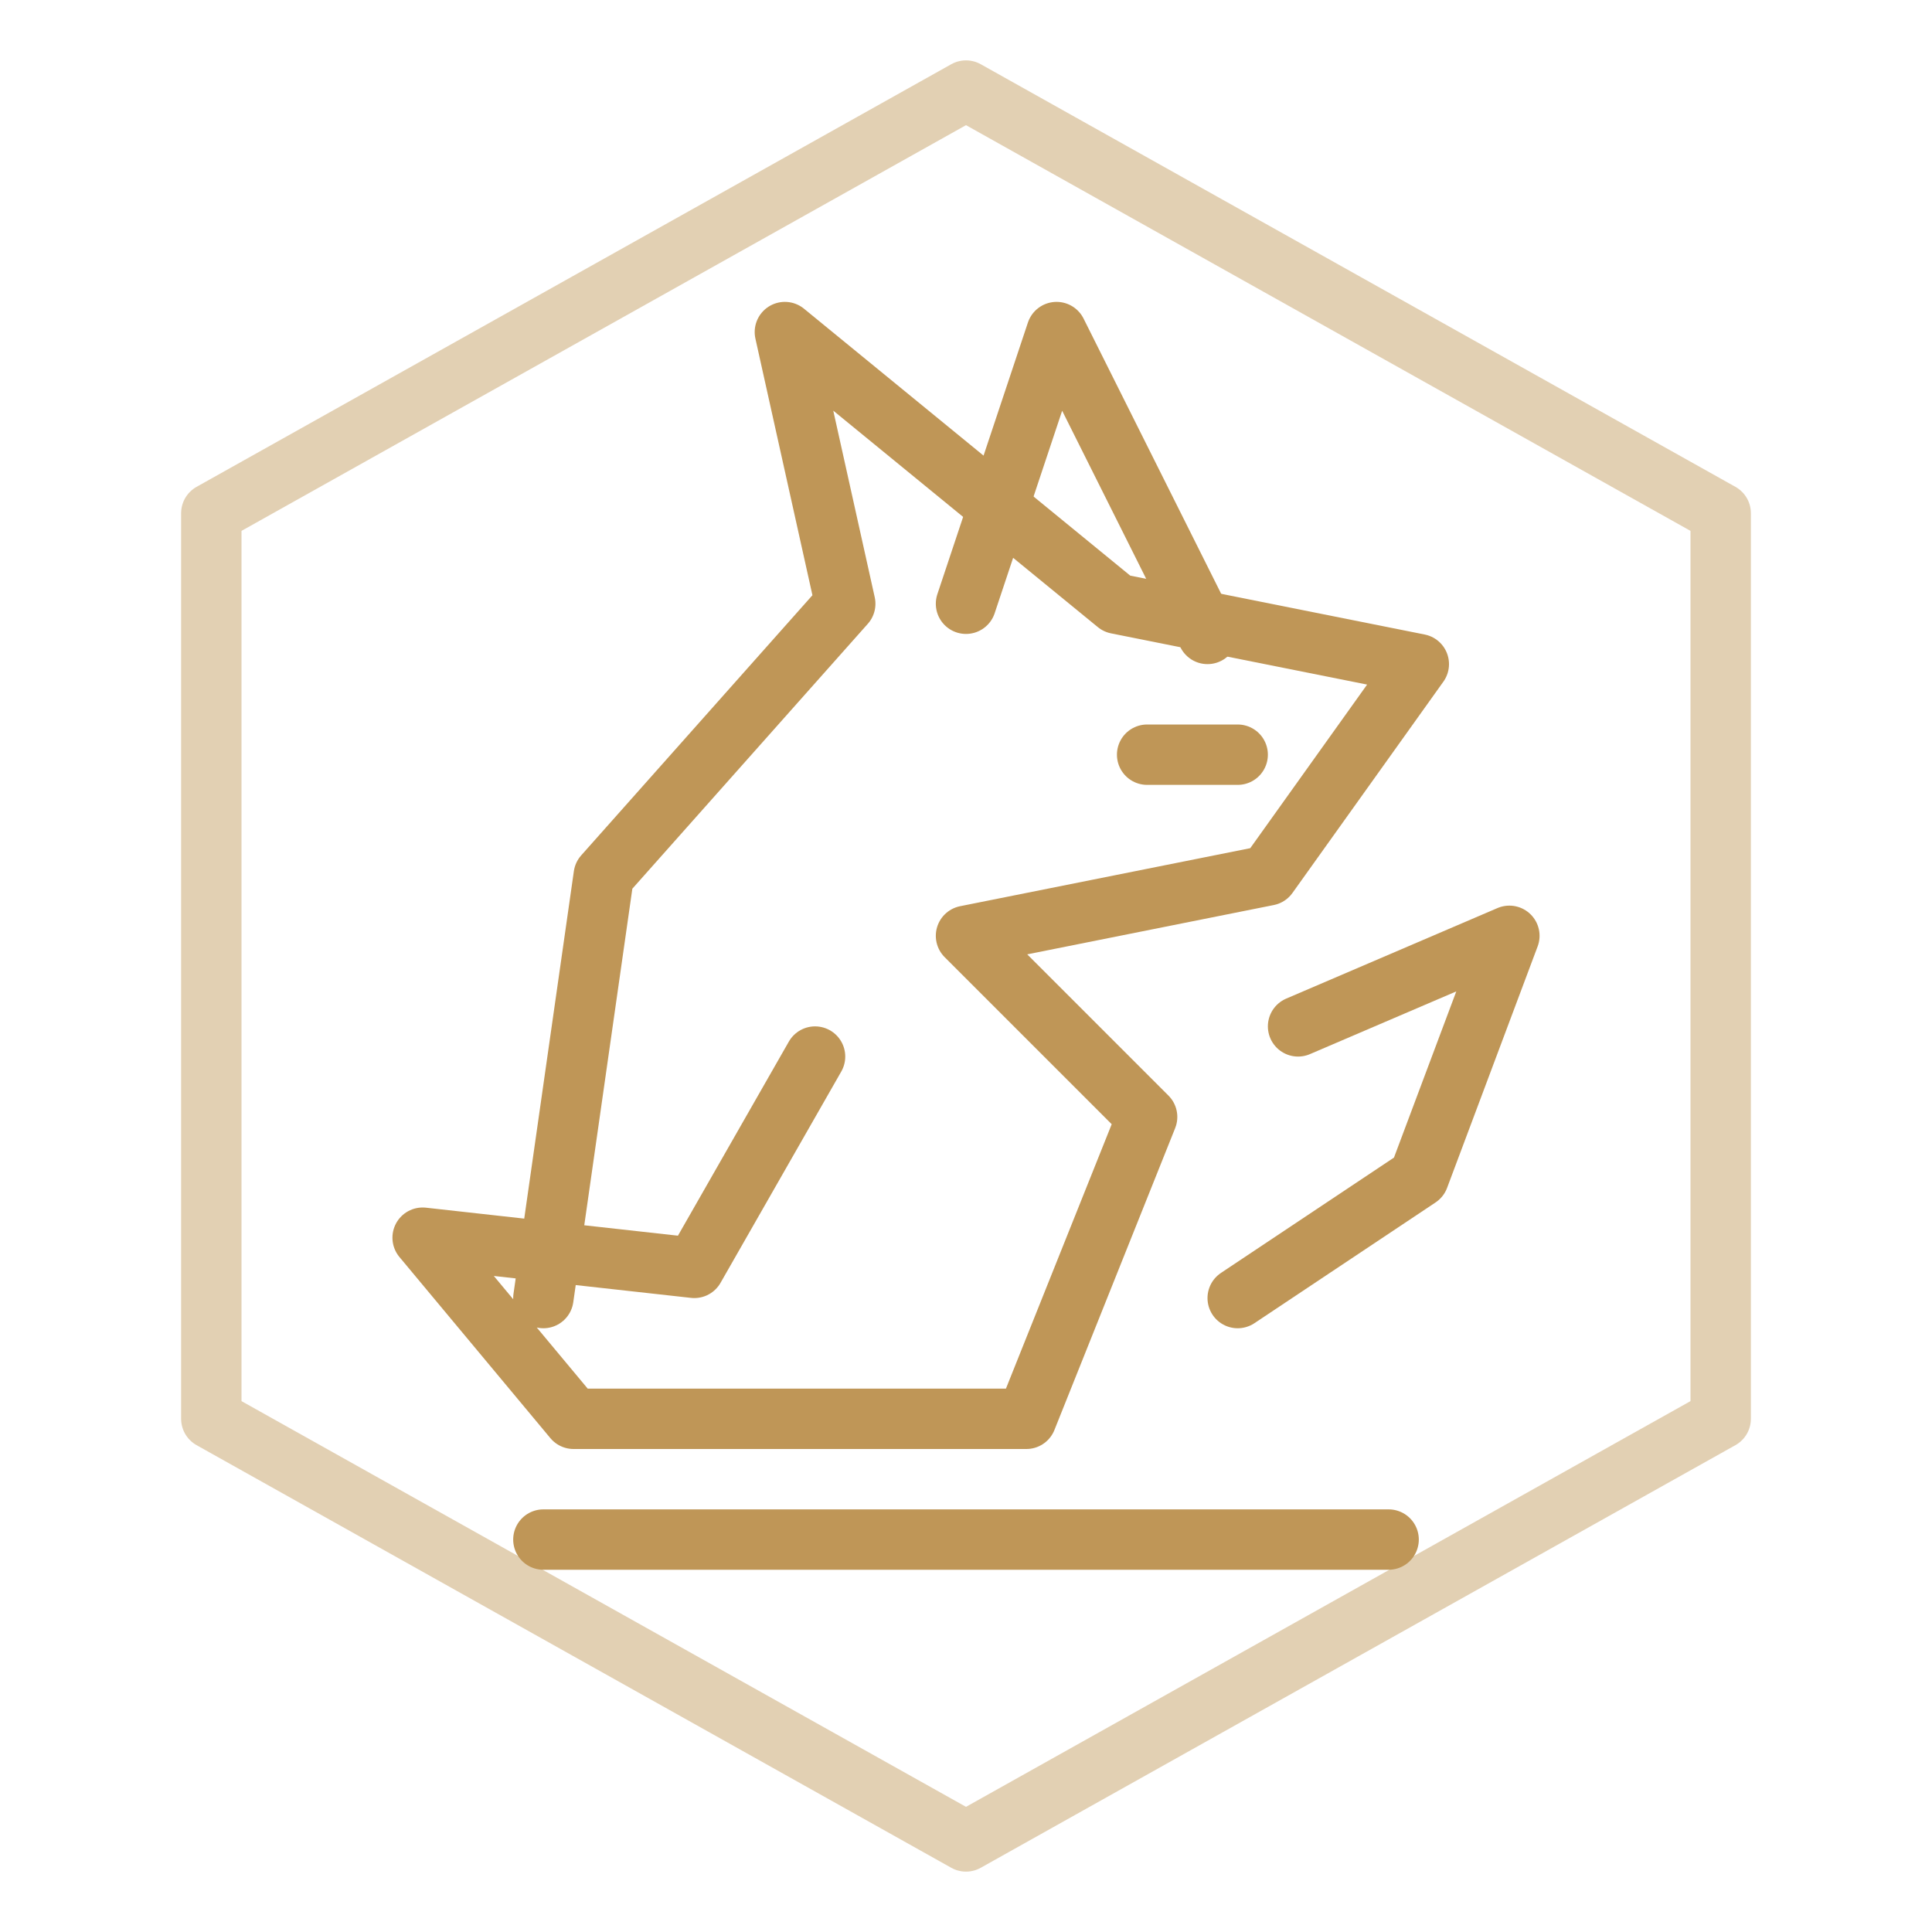
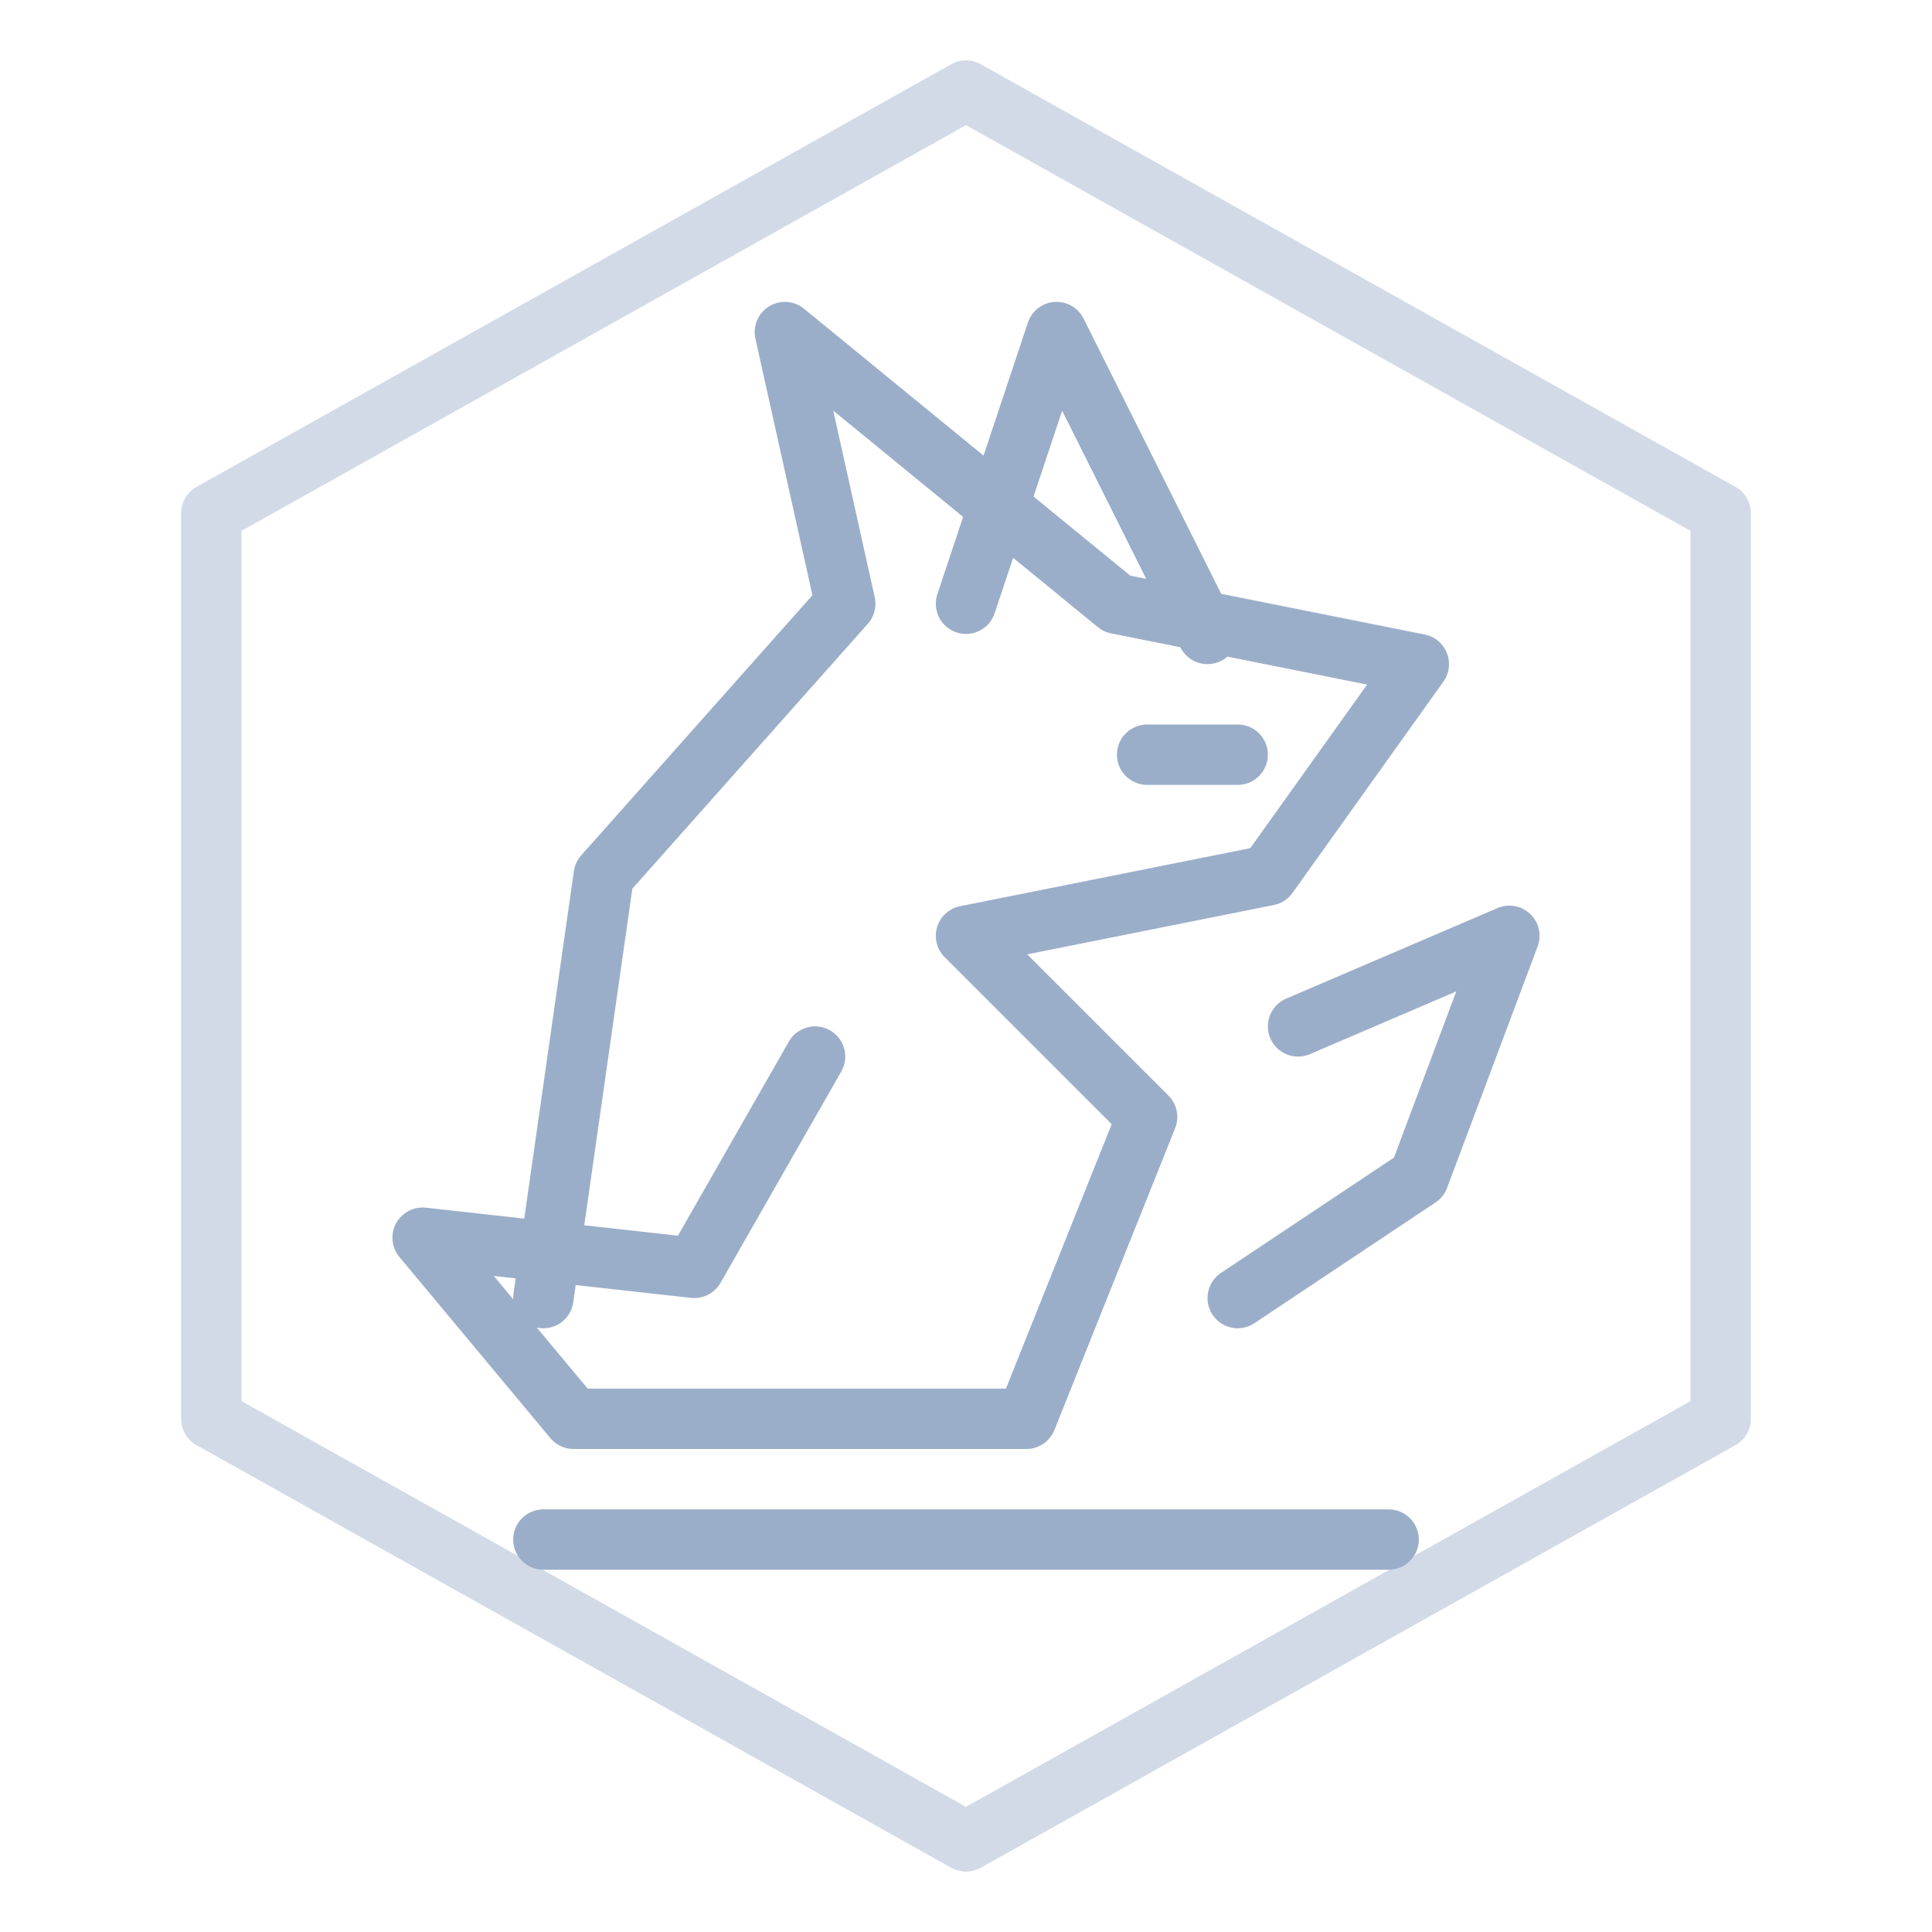
- <svg xmlns="http://www.w3.org/2000/svg" viewBox="0 0 64 64" fill="none" stroke="#bf9657" stroke-width="2" stroke-linecap="round" stroke-linejoin="round">
+ <svg xmlns="http://www.w3.org/2000/svg" viewBox="0 0 64 64" fill="none" stroke="#9baec9" stroke-width="2" stroke-linecap="round" stroke-linejoin="round">
  <path d="M32 3 57 17v30L32 61 7 47V17Z" opacity=".45" />
  <path d="m18 43 2-14 8-9-2-9 11 9 10 2-5 7-10 2 6 6-4 10H19l-5-6 9 1 4-7" />
  <path d="m32 20 3-9 5 10M38 25h3M18 51h28M43 34l7-3-3 8-6 4" />
</svg>
